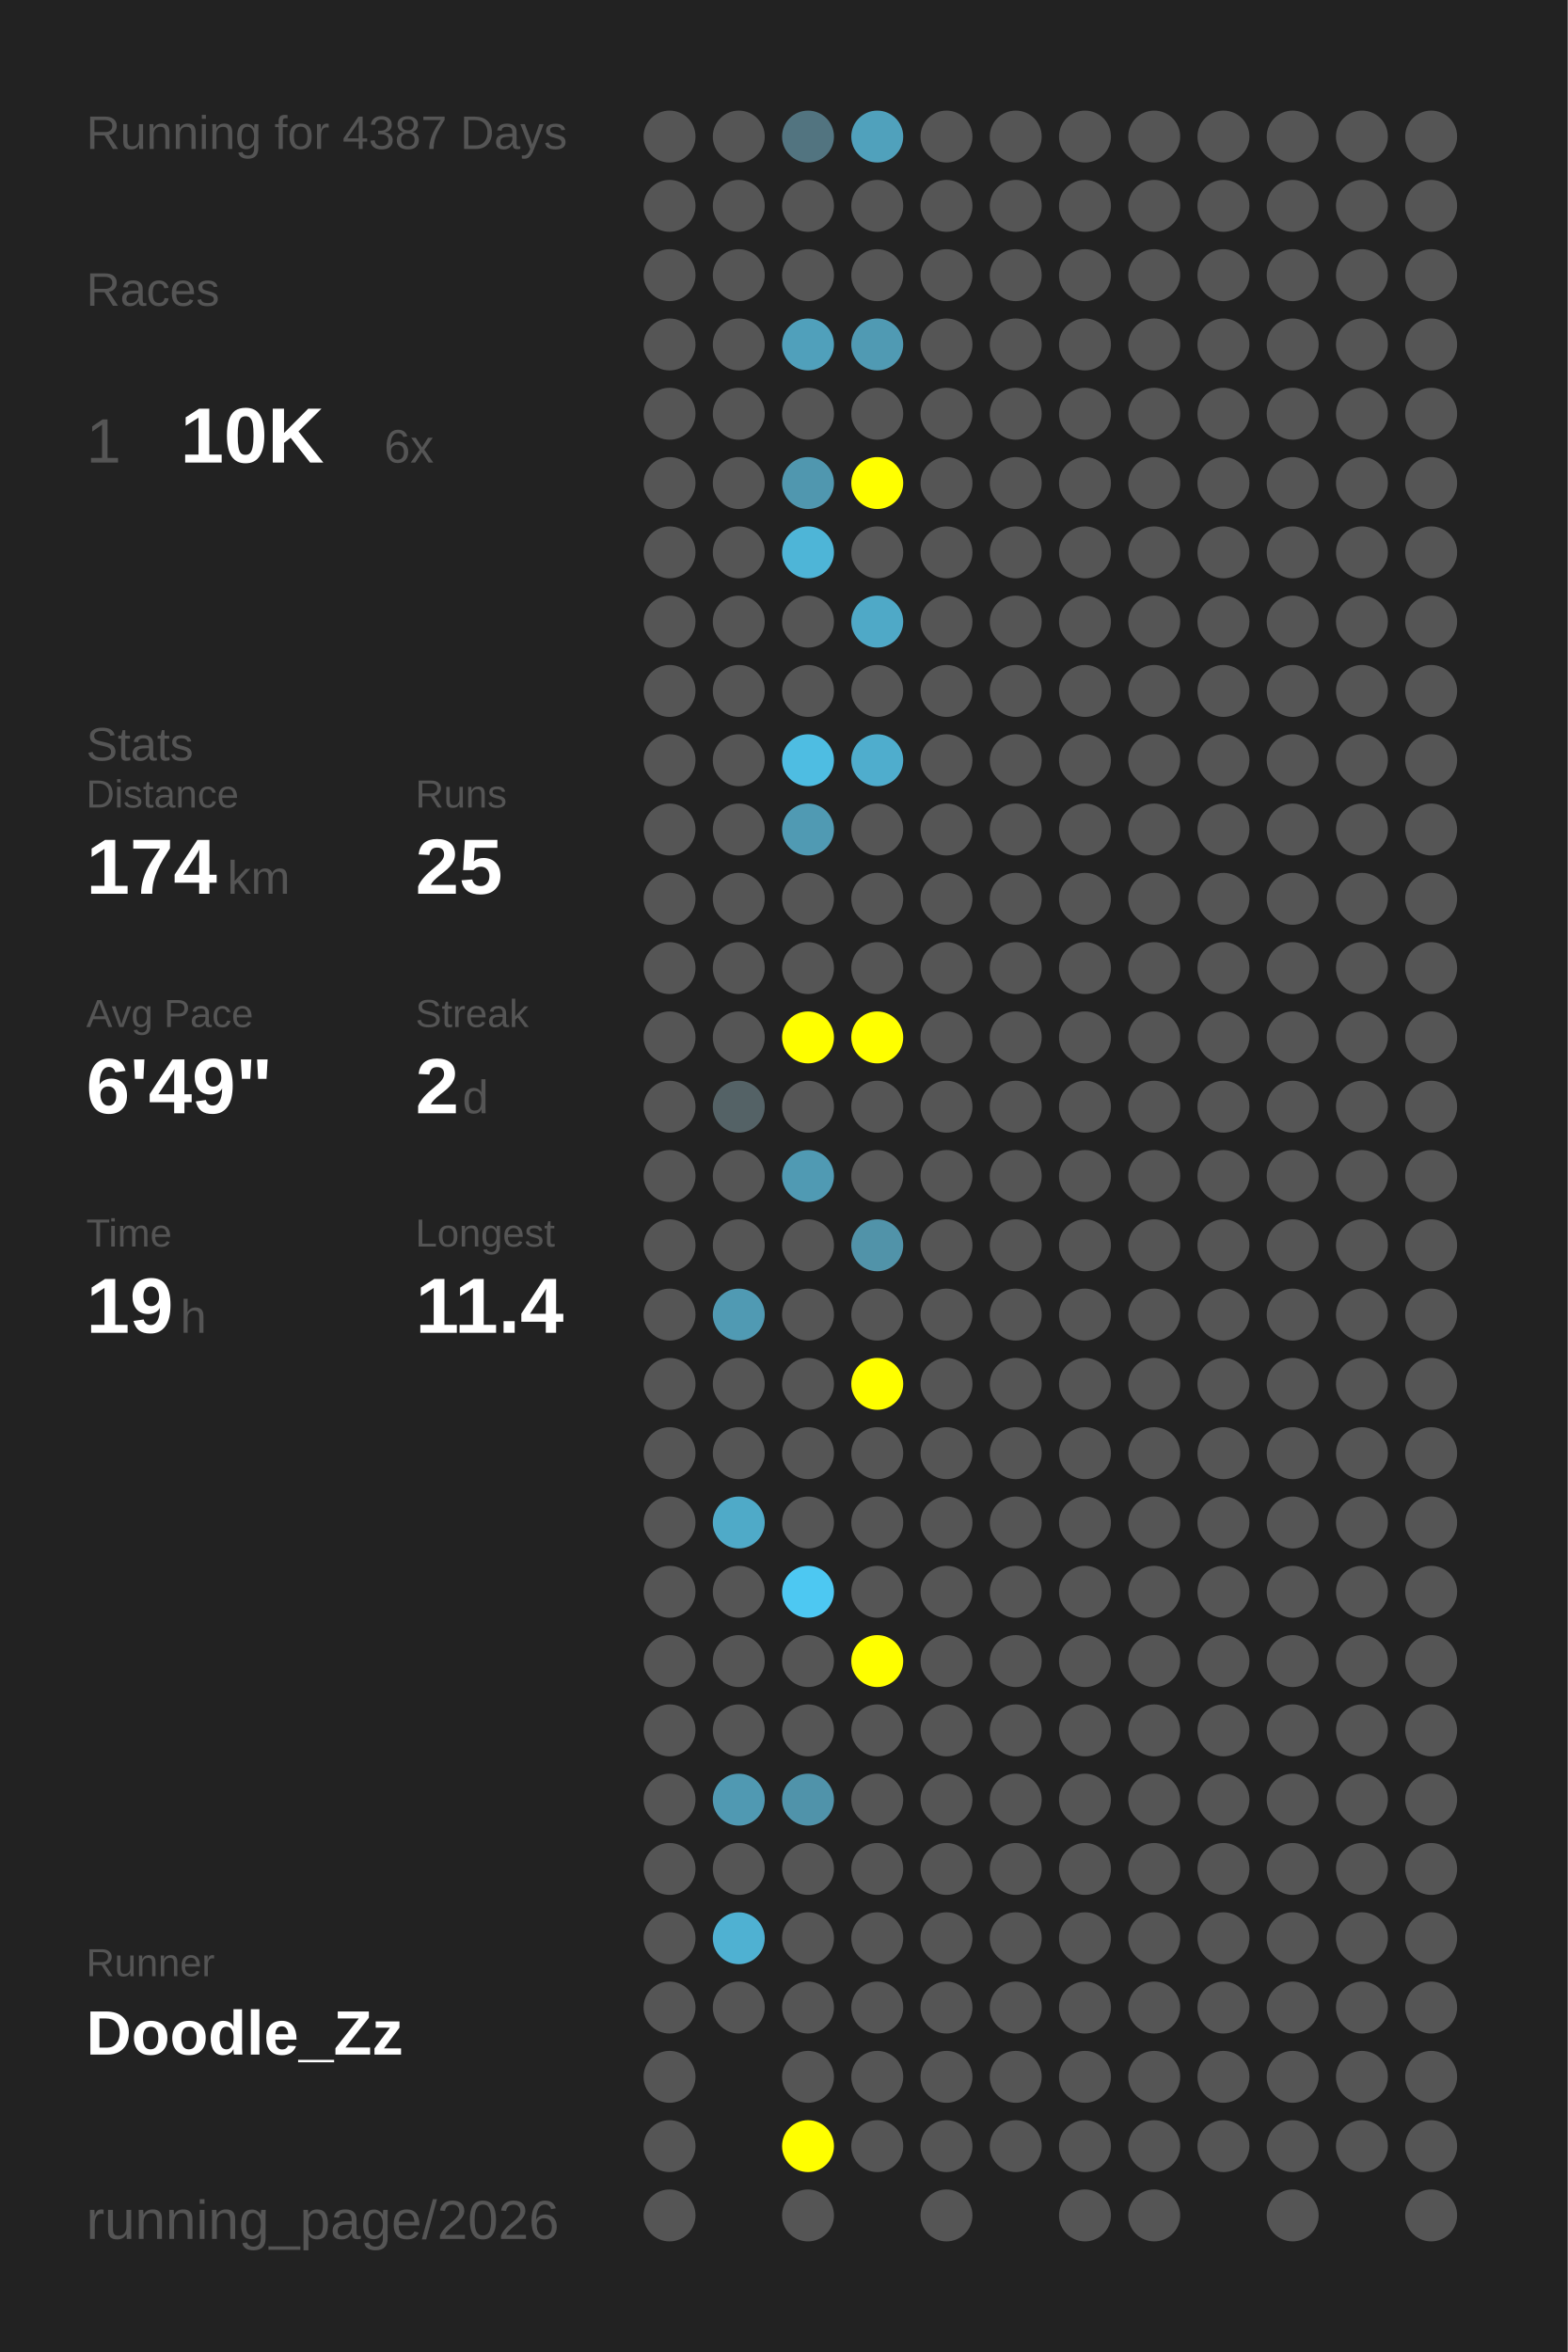
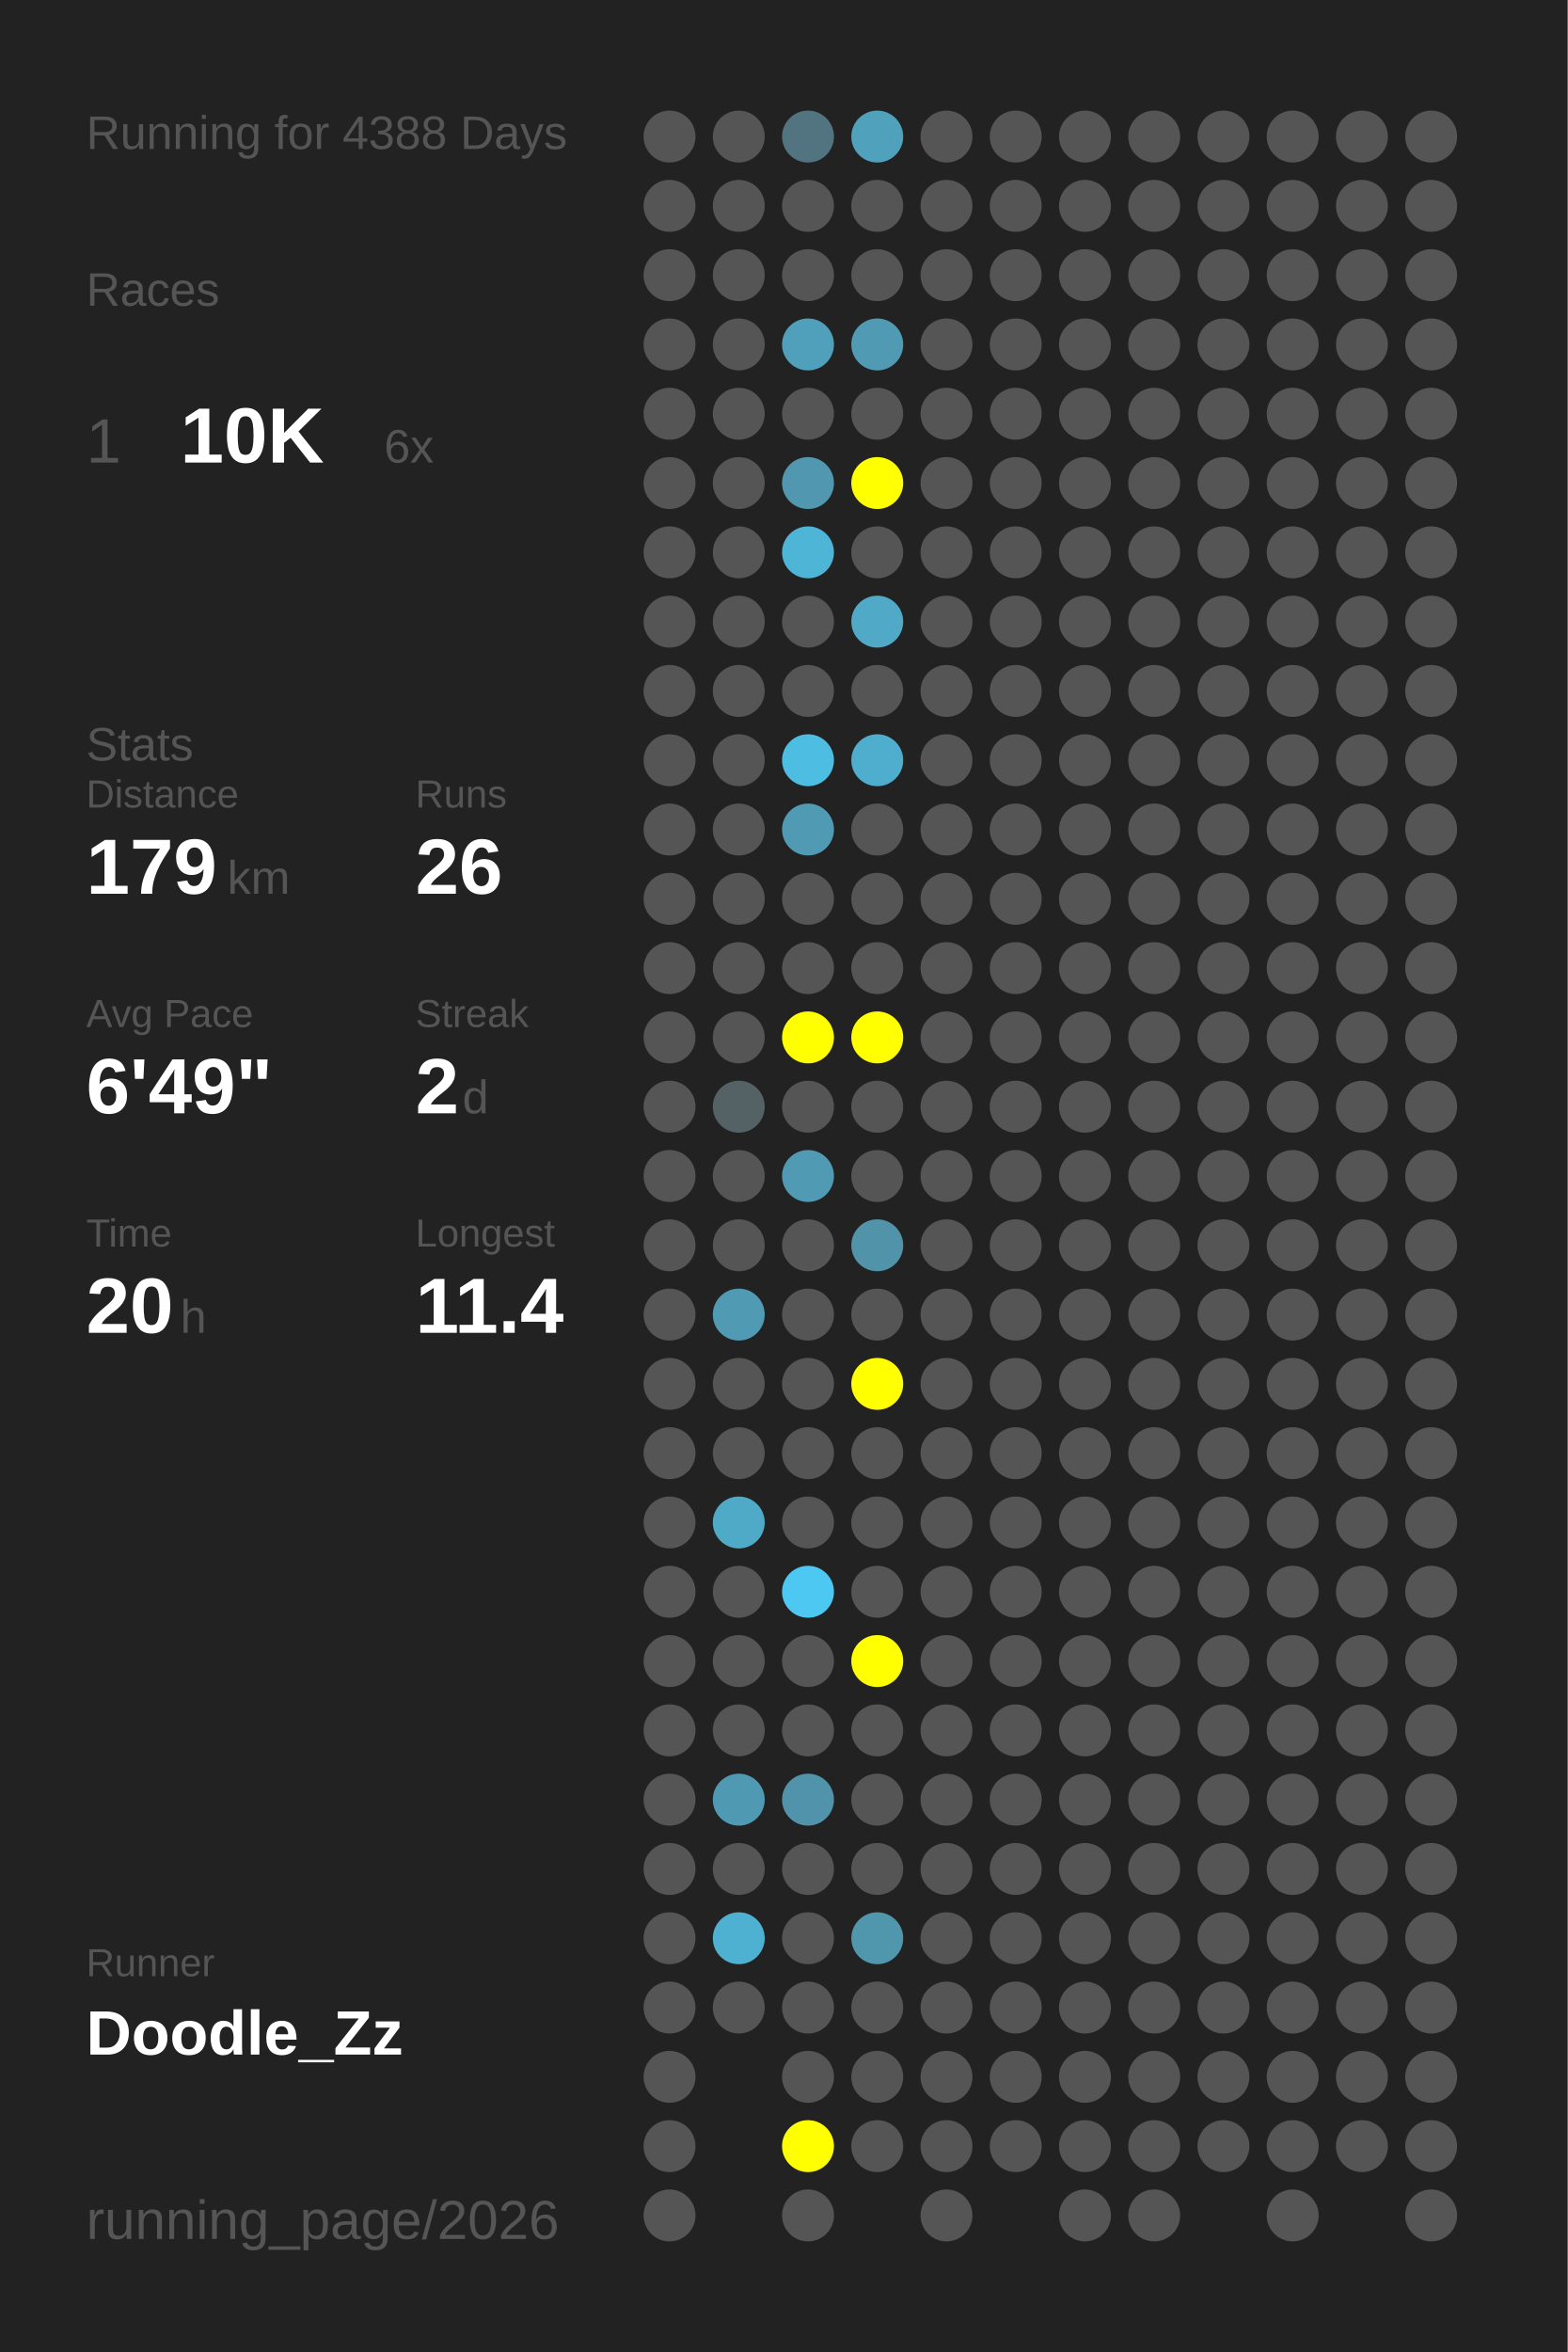
<svg xmlns="http://www.w3.org/2000/svg" baseProfile="full" height="300mm" version="1.1" viewBox="0,0,200,300" width="200mm">
  <defs />
  <rect fill="#222222" height="300" width="200" x="0" y="0" />
-   <text fill="#555555" style="font-size:6px; font-family:Arial;" x="11" y="19">Running for 4387 Days</text>
+   <text fill="#555555" style="font-size:6px; font-family:Arial;" x="11" y="19">Running for 4388 Days</text>
  <text fill="#555555" style="font-size:6px; font-family:Arial;" x="11" y="39">Races</text>
  <text fill="#555555" style="font-size:8px; font-family:Arial;" x="11" y="59">1</text>
  <text fill="#FFFFFF" style="font-size:10px; font-family:Arial; font-weight:bold;" x="23" y="59">10K</text>
  <text fill="#555555" style="font-size:6px; font-family:Arial;" x="49" y="59">6x</text>
  <text fill="#555555" style="font-size:6px; font-family:Arial;" x="11" y="97">Stats</text>
  <text fill="#555555" style="font-size:5px; font-family:Arial;" x="11" y="103">Distance</text>
-   <text fill="#FFFFFF" style="font-size:10px; font-family:Arial; font-weight:bold;" x="11" y="114">174</text>
+   <text fill="#FFFFFF" style="font-size:10px; font-family:Arial; font-weight:bold;" x="11" y="114">179</text>
  <text fill="#555555" style="font-size:6px; font-family:Arial;" x="29" y="114">km</text>
  <text fill="#555555" style="font-size:5px; font-family:Arial;" x="53" y="103">Runs</text>
-   <text fill="#FFFFFF" style="font-size:10px; font-family:Arial; font-weight:bold;" x="53" y="114">25</text>
+   <text fill="#FFFFFF" style="font-size:10px; font-family:Arial; font-weight:bold;" x="53" y="114">26</text>
  <text fill="#555555" style="font-size:5px; font-family:Arial;" x="11" y="131">Avg Pace</text>
  <text fill="#FFFFFF" style="font-size:10px; font-family:Arial; font-weight:bold;" x="11" y="142">6'49"</text>
  <text fill="#555555" style="font-size:5px; font-family:Arial;" x="53" y="131">Streak</text>
  <text fill="#FFFFFF" style="font-size:10px; font-family:Arial; font-weight:bold;" x="53" y="142">2</text>
  <text fill="#555555" style="font-size:6px; font-family:Arial;" x="59" y="142">d</text>
  <text fill="#555555" style="font-size:5px; font-family:Arial;" x="11" y="159">Time</text>
-   <text fill="#FFFFFF" style="font-size:10px; font-family:Arial; font-weight:bold;" x="11" y="170">19</text>
+   <text fill="#FFFFFF" style="font-size:10px; font-family:Arial; font-weight:bold;" x="11" y="170">20</text>
  <text fill="#555555" style="font-size:6px; font-family:Arial;" x="23" y="170">h</text>
  <text fill="#555555" style="font-size:5px; font-family:Arial;" x="53" y="159">Longest</text>
  <text fill="#FFFFFF" style="font-size:10px; font-family:Arial; font-weight:bold;" x="53" y="170">11.4</text>
  <text fill="#555555" style="font-size:5px; font-family:Arial;" x="11" y="252.065">Runner</text>
  <text fill="#FFFFFF" style="font-size:8px; font-family:Arial; font-weight:bold;" x="11" y="262.065">Doodle_Zz</text>
  <text fill="#555555" style="font-size:7px; font-family:Arial;" x="11" y="285.581">running_page/2026</text>
  <circle cx="85.417" cy="17.419" fill="#555555" r="3.312" />
  <circle cx="85.417" cy="26.258" fill="#555555" r="3.312" />
  <circle cx="85.417" cy="35.097" fill="#555555" r="3.312" />
  <circle cx="85.417" cy="43.935" fill="#555555" r="3.312" />
  <circle cx="85.417" cy="52.774" fill="#555555" r="3.312" />
  <circle cx="85.417" cy="61.613" fill="#555555" r="3.312" />
  <circle cx="85.417" cy="70.452" fill="#555555" r="3.312" />
  <circle cx="85.417" cy="79.29" fill="#555555" r="3.312" />
  <circle cx="85.417" cy="88.129" fill="#555555" r="3.312" />
  <circle cx="85.417" cy="96.968" fill="#555555" r="3.312" />
  <circle cx="85.417" cy="105.806" fill="#555555" r="3.312" />
  <circle cx="85.417" cy="114.645" fill="#555555" r="3.312" />
  <circle cx="85.417" cy="123.484" fill="#555555" r="3.312" />
  <circle cx="85.417" cy="132.323" fill="#555555" r="3.312" />
  <circle cx="85.417" cy="141.161" fill="#555555" r="3.312" />
  <circle cx="85.417" cy="150" fill="#555555" r="3.312" />
  <circle cx="85.417" cy="158.839" fill="#555555" r="3.312" />
  <circle cx="85.417" cy="167.677" fill="#555555" r="3.312" />
  <circle cx="85.417" cy="176.516" fill="#555555" r="3.312" />
  <circle cx="85.417" cy="185.355" fill="#555555" r="3.312" />
  <circle cx="85.417" cy="194.194" fill="#555555" r="3.312" />
  <circle cx="85.417" cy="203.032" fill="#555555" r="3.312" />
  <circle cx="85.417" cy="211.871" fill="#555555" r="3.312" />
  <circle cx="85.417" cy="220.71" fill="#555555" r="3.312" />
  <circle cx="85.417" cy="229.548" fill="#555555" r="3.312" />
  <circle cx="85.417" cy="238.387" fill="#555555" r="3.312" />
  <circle cx="85.417" cy="247.226" fill="#555555" r="3.312" />
  <circle cx="85.417" cy="256.065" fill="#555555" r="3.312" />
  <circle cx="85.417" cy="264.903" fill="#555555" r="3.312" />
  <circle cx="85.417" cy="273.742" fill="#555555" r="3.312" />
  <circle cx="85.417" cy="282.581" fill="#555555" r="3.312" />
  <circle cx="94.25" cy="17.419" fill="#555555" r="3.312" />
  <circle cx="94.25" cy="26.258" fill="#555555" r="3.312" />
  <circle cx="94.25" cy="35.097" fill="#555555" r="3.312" />
  <circle cx="94.25" cy="43.935" fill="#555555" r="3.312" />
  <circle cx="94.25" cy="52.774" fill="#555555" r="3.312" />
  <circle cx="94.25" cy="61.613" fill="#555555" r="3.312" />
  <circle cx="94.25" cy="70.452" fill="#555555" r="3.312" />
  <circle cx="94.25" cy="79.29" fill="#555555" r="3.312" />
  <circle cx="94.25" cy="88.129" fill="#555555" r="3.312" />
  <circle cx="94.25" cy="96.968" fill="#555555" r="3.312" />
  <circle cx="94.25" cy="105.806" fill="#555555" r="3.312" />
  <circle cx="94.25" cy="114.645" fill="#555555" r="3.312" />
  <circle cx="94.25" cy="123.484" fill="#555555" r="3.312" />
  <circle cx="94.25" cy="132.323" fill="#555555" r="3.312" />
  <circle cx="94.25" cy="141.161" fill="#546266" r="3.312" />
  <circle cx="94.25" cy="150" fill="#555555" r="3.312" />
  <circle cx="94.25" cy="158.839" fill="#555555" r="3.312" />
  <circle cx="94.25" cy="167.677" fill="#509ab3" r="3.312" />
  <circle cx="94.25" cy="176.516" fill="#555555" r="3.312" />
  <circle cx="94.25" cy="185.355" fill="#555555" r="3.312" />
  <circle cx="94.25" cy="194.194" fill="#4faac8" r="3.312" />
  <circle cx="94.25" cy="203.032" fill="#555555" r="3.312" />
  <circle cx="94.25" cy="211.871" fill="#555555" r="3.312" />
  <circle cx="94.25" cy="220.71" fill="#555555" r="3.312" />
  <circle cx="94.25" cy="229.548" fill="#5099b2" r="3.312" />
  <circle cx="94.25" cy="238.387" fill="#555555" r="3.312" />
  <circle cx="94.25" cy="247.226" fill="#4fb1d2" r="3.312" />
  <circle cx="94.25" cy="256.065" fill="#555555" r="3.312" />
  <circle cx="103.083" cy="17.419" fill="#527480" r="3.312" />
  <circle cx="103.083" cy="26.258" fill="#555555" r="3.312" />
  <circle cx="103.083" cy="35.097" fill="#555555" r="3.312" />
  <circle cx="103.083" cy="43.935" fill="#50a0bb" r="3.312" />
  <circle cx="103.083" cy="52.774" fill="#555555" r="3.312" />
  <circle cx="103.083" cy="61.613" fill="#5097af" r="3.312" />
  <circle cx="103.083" cy="70.452" fill="#4eb5d7" r="3.312" />
  <circle cx="103.083" cy="79.29" fill="#555555" r="3.312" />
  <circle cx="103.083" cy="88.129" fill="#555555" r="3.312" />
  <circle cx="103.083" cy="96.968" fill="#4ebde2" r="3.312" />
  <circle cx="103.083" cy="105.806" fill="#509ab3" r="3.312" />
  <circle cx="103.083" cy="114.645" fill="#555555" r="3.312" />
  <circle cx="103.083" cy="123.484" fill="#555555" r="3.312" />
  <circle cx="103.083" cy="132.323" fill="#FFFF00" r="3.312" />
  <circle cx="103.083" cy="141.161" fill="#555555" r="3.312" />
  <circle cx="103.083" cy="150" fill="#509ab3" r="3.312" />
  <circle cx="103.083" cy="158.839" fill="#555555" r="3.312" />
  <circle cx="103.083" cy="167.677" fill="#555555" r="3.312" />
  <circle cx="103.083" cy="176.516" fill="#555555" r="3.312" />
  <circle cx="103.083" cy="185.355" fill="#555555" r="3.312" />
  <circle cx="103.083" cy="194.194" fill="#555555" r="3.312" />
  <circle cx="103.083" cy="203.032" fill="#4dc8f2" r="3.312" />
  <circle cx="103.083" cy="211.871" fill="#555555" r="3.312" />
  <circle cx="103.083" cy="220.71" fill="#555555" r="3.312" />
  <circle cx="103.083" cy="229.548" fill="#5093aa" r="3.312" />
  <circle cx="103.083" cy="238.387" fill="#555555" r="3.312" />
  <circle cx="103.083" cy="247.226" fill="#555555" r="3.312" />
  <circle cx="103.083" cy="256.065" fill="#555555" r="3.312" />
  <circle cx="103.083" cy="264.903" fill="#555555" r="3.312" />
  <circle cx="103.083" cy="273.742" fill="#FFFF00" r="3.312" />
  <circle cx="103.083" cy="282.581" fill="#555555" r="3.312" />
  <circle cx="111.917" cy="17.419" fill="#50a1bc" r="3.312" />
  <circle cx="111.917" cy="26.258" fill="#555555" r="3.312" />
  <circle cx="111.917" cy="35.097" fill="#555555" r="3.312" />
  <circle cx="111.917" cy="43.935" fill="#509ab3" r="3.312" />
  <circle cx="111.917" cy="52.774" fill="#555555" r="3.312" />
  <circle cx="111.917" cy="61.613" fill="#FFFF00" r="3.312" />
  <circle cx="111.917" cy="70.452" fill="#555555" r="3.312" />
  <circle cx="111.917" cy="79.29" fill="#4fa9c7" r="3.312" />
  <circle cx="111.917" cy="88.129" fill="#555555" r="3.312" />
  <circle cx="111.917" cy="96.968" fill="#4fadcd" r="3.312" />
  <circle cx="111.917" cy="105.806" fill="#555555" r="3.312" />
  <circle cx="111.917" cy="114.645" fill="#555555" r="3.312" />
  <circle cx="111.917" cy="123.484" fill="#555555" r="3.312" />
  <circle cx="111.917" cy="132.323" fill="#FFFF00" r="3.312" />
  <circle cx="111.917" cy="141.161" fill="#555555" r="3.312" />
  <circle cx="111.917" cy="150" fill="#555555" r="3.312" />
  <circle cx="111.917" cy="158.839" fill="#5193a9" r="3.312" />
  <circle cx="111.917" cy="167.677" fill="#555555" r="3.312" />
  <circle cx="111.917" cy="176.516" fill="#FFFF00" r="3.312" />
  <circle cx="111.917" cy="185.355" fill="#555555" r="3.312" />
  <circle cx="111.917" cy="194.194" fill="#555555" r="3.312" />
  <circle cx="111.917" cy="203.032" fill="#555555" r="3.312" />
  <circle cx="111.917" cy="211.871" fill="#FFFF00" r="3.312" />
  <circle cx="111.917" cy="220.71" fill="#555555" r="3.312" />
  <circle cx="111.917" cy="229.548" fill="#555555" r="3.312" />
  <circle cx="111.917" cy="238.387" fill="#555555" r="3.312" />
-   <circle cx="111.917" cy="247.226" fill="#555555" r="3.312" />
+   <circle cx="111.917" cy="247.226" fill="#5096ad" r="3.312" />
  <circle cx="111.917" cy="256.065" fill="#555555" r="3.312" />
  <circle cx="111.917" cy="264.903" fill="#555555" r="3.312" />
  <circle cx="111.917" cy="273.742" fill="#555555" r="3.312" />
  <circle cx="120.75" cy="17.419" fill="#555555" r="3.312" />
  <circle cx="120.75" cy="26.258" fill="#555555" r="3.312" />
  <circle cx="120.75" cy="35.097" fill="#555555" r="3.312" />
  <circle cx="120.75" cy="43.935" fill="#555555" r="3.312" />
  <circle cx="120.75" cy="52.774" fill="#555555" r="3.312" />
  <circle cx="120.75" cy="61.613" fill="#555555" r="3.312" />
  <circle cx="120.75" cy="70.452" fill="#555555" r="3.312" />
  <circle cx="120.75" cy="79.29" fill="#555555" r="3.312" />
  <circle cx="120.75" cy="88.129" fill="#555555" r="3.312" />
  <circle cx="120.75" cy="96.968" fill="#555555" r="3.312" />
  <circle cx="120.75" cy="105.806" fill="#555555" r="3.312" />
  <circle cx="120.75" cy="114.645" fill="#555555" r="3.312" />
  <circle cx="120.75" cy="123.484" fill="#555555" r="3.312" />
  <circle cx="120.75" cy="132.323" fill="#555555" r="3.312" />
  <circle cx="120.75" cy="141.161" fill="#555555" r="3.312" />
  <circle cx="120.75" cy="150" fill="#555555" r="3.312" />
  <circle cx="120.75" cy="158.839" fill="#555555" r="3.312" />
  <circle cx="120.75" cy="167.677" fill="#555555" r="3.312" />
  <circle cx="120.75" cy="176.516" fill="#555555" r="3.312" />
  <circle cx="120.75" cy="185.355" fill="#555555" r="3.312" />
  <circle cx="120.75" cy="194.194" fill="#555555" r="3.312" />
  <circle cx="120.75" cy="203.032" fill="#555555" r="3.312" />
  <circle cx="120.75" cy="211.871" fill="#555555" r="3.312" />
  <circle cx="120.75" cy="220.71" fill="#555555" r="3.312" />
  <circle cx="120.75" cy="229.548" fill="#555555" r="3.312" />
  <circle cx="120.75" cy="238.387" fill="#555555" r="3.312" />
  <circle cx="120.75" cy="247.226" fill="#555555" r="3.312" />
  <circle cx="120.75" cy="256.065" fill="#555555" r="3.312" />
  <circle cx="120.75" cy="264.903" fill="#555555" r="3.312" />
  <circle cx="120.75" cy="273.742" fill="#555555" r="3.312" />
  <circle cx="120.75" cy="282.581" fill="#555555" r="3.312" />
  <circle cx="129.583" cy="17.419" fill="#555555" r="3.312" />
  <circle cx="129.583" cy="26.258" fill="#555555" r="3.312" />
  <circle cx="129.583" cy="35.097" fill="#555555" r="3.312" />
  <circle cx="129.583" cy="43.935" fill="#555555" r="3.312" />
  <circle cx="129.583" cy="52.774" fill="#555555" r="3.312" />
  <circle cx="129.583" cy="61.613" fill="#555555" r="3.312" />
  <circle cx="129.583" cy="70.452" fill="#555555" r="3.312" />
  <circle cx="129.583" cy="79.29" fill="#555555" r="3.312" />
  <circle cx="129.583" cy="88.129" fill="#555555" r="3.312" />
  <circle cx="129.583" cy="96.968" fill="#555555" r="3.312" />
  <circle cx="129.583" cy="105.806" fill="#555555" r="3.312" />
  <circle cx="129.583" cy="114.645" fill="#555555" r="3.312" />
  <circle cx="129.583" cy="123.484" fill="#555555" r="3.312" />
  <circle cx="129.583" cy="132.323" fill="#555555" r="3.312" />
  <circle cx="129.583" cy="141.161" fill="#555555" r="3.312" />
  <circle cx="129.583" cy="150" fill="#555555" r="3.312" />
  <circle cx="129.583" cy="158.839" fill="#555555" r="3.312" />
  <circle cx="129.583" cy="167.677" fill="#555555" r="3.312" />
  <circle cx="129.583" cy="176.516" fill="#555555" r="3.312" />
  <circle cx="129.583" cy="185.355" fill="#555555" r="3.312" />
  <circle cx="129.583" cy="194.194" fill="#555555" r="3.312" />
  <circle cx="129.583" cy="203.032" fill="#555555" r="3.312" />
  <circle cx="129.583" cy="211.871" fill="#555555" r="3.312" />
  <circle cx="129.583" cy="220.71" fill="#555555" r="3.312" />
  <circle cx="129.583" cy="229.548" fill="#555555" r="3.312" />
  <circle cx="129.583" cy="238.387" fill="#555555" r="3.312" />
  <circle cx="129.583" cy="247.226" fill="#555555" r="3.312" />
  <circle cx="129.583" cy="256.065" fill="#555555" r="3.312" />
  <circle cx="129.583" cy="264.903" fill="#555555" r="3.312" />
  <circle cx="129.583" cy="273.742" fill="#555555" r="3.312" />
  <circle cx="138.417" cy="17.419" fill="#555555" r="3.312" />
  <circle cx="138.417" cy="26.258" fill="#555555" r="3.312" />
  <circle cx="138.417" cy="35.097" fill="#555555" r="3.312" />
  <circle cx="138.417" cy="43.935" fill="#555555" r="3.312" />
  <circle cx="138.417" cy="52.774" fill="#555555" r="3.312" />
  <circle cx="138.417" cy="61.613" fill="#555555" r="3.312" />
  <circle cx="138.417" cy="70.452" fill="#555555" r="3.312" />
  <circle cx="138.417" cy="79.29" fill="#555555" r="3.312" />
  <circle cx="138.417" cy="88.129" fill="#555555" r="3.312" />
  <circle cx="138.417" cy="96.968" fill="#555555" r="3.312" />
  <circle cx="138.417" cy="105.806" fill="#555555" r="3.312" />
  <circle cx="138.417" cy="114.645" fill="#555555" r="3.312" />
  <circle cx="138.417" cy="123.484" fill="#555555" r="3.312" />
  <circle cx="138.417" cy="132.323" fill="#555555" r="3.312" />
  <circle cx="138.417" cy="141.161" fill="#555555" r="3.312" />
  <circle cx="138.417" cy="150" fill="#555555" r="3.312" />
  <circle cx="138.417" cy="158.839" fill="#555555" r="3.312" />
  <circle cx="138.417" cy="167.677" fill="#555555" r="3.312" />
  <circle cx="138.417" cy="176.516" fill="#555555" r="3.312" />
  <circle cx="138.417" cy="185.355" fill="#555555" r="3.312" />
  <circle cx="138.417" cy="194.194" fill="#555555" r="3.312" />
  <circle cx="138.417" cy="203.032" fill="#555555" r="3.312" />
  <circle cx="138.417" cy="211.871" fill="#555555" r="3.312" />
  <circle cx="138.417" cy="220.71" fill="#555555" r="3.312" />
  <circle cx="138.417" cy="229.548" fill="#555555" r="3.312" />
  <circle cx="138.417" cy="238.387" fill="#555555" r="3.312" />
  <circle cx="138.417" cy="247.226" fill="#555555" r="3.312" />
  <circle cx="138.417" cy="256.065" fill="#555555" r="3.312" />
  <circle cx="138.417" cy="264.903" fill="#555555" r="3.312" />
  <circle cx="138.417" cy="273.742" fill="#555555" r="3.312" />
  <circle cx="138.417" cy="282.581" fill="#555555" r="3.312" />
  <circle cx="147.25" cy="17.419" fill="#555555" r="3.312" />
  <circle cx="147.25" cy="26.258" fill="#555555" r="3.312" />
  <circle cx="147.25" cy="35.097" fill="#555555" r="3.312" />
  <circle cx="147.25" cy="43.935" fill="#555555" r="3.312" />
  <circle cx="147.25" cy="52.774" fill="#555555" r="3.312" />
  <circle cx="147.25" cy="61.613" fill="#555555" r="3.312" />
  <circle cx="147.25" cy="70.452" fill="#555555" r="3.312" />
  <circle cx="147.25" cy="79.29" fill="#555555" r="3.312" />
  <circle cx="147.25" cy="88.129" fill="#555555" r="3.312" />
  <circle cx="147.25" cy="96.968" fill="#555555" r="3.312" />
  <circle cx="147.25" cy="105.806" fill="#555555" r="3.312" />
  <circle cx="147.25" cy="114.645" fill="#555555" r="3.312" />
  <circle cx="147.25" cy="123.484" fill="#555555" r="3.312" />
  <circle cx="147.25" cy="132.323" fill="#555555" r="3.312" />
  <circle cx="147.25" cy="141.161" fill="#555555" r="3.312" />
  <circle cx="147.25" cy="150" fill="#555555" r="3.312" />
  <circle cx="147.25" cy="158.839" fill="#555555" r="3.312" />
  <circle cx="147.25" cy="167.677" fill="#555555" r="3.312" />
  <circle cx="147.25" cy="176.516" fill="#555555" r="3.312" />
  <circle cx="147.25" cy="185.355" fill="#555555" r="3.312" />
  <circle cx="147.25" cy="194.194" fill="#555555" r="3.312" />
  <circle cx="147.25" cy="203.032" fill="#555555" r="3.312" />
  <circle cx="147.25" cy="211.871" fill="#555555" r="3.312" />
  <circle cx="147.25" cy="220.71" fill="#555555" r="3.312" />
  <circle cx="147.25" cy="229.548" fill="#555555" r="3.312" />
  <circle cx="147.25" cy="238.387" fill="#555555" r="3.312" />
  <circle cx="147.25" cy="247.226" fill="#555555" r="3.312" />
  <circle cx="147.25" cy="256.065" fill="#555555" r="3.312" />
  <circle cx="147.25" cy="264.903" fill="#555555" r="3.312" />
  <circle cx="147.25" cy="273.742" fill="#555555" r="3.312" />
  <circle cx="147.25" cy="282.581" fill="#555555" r="3.312" />
  <circle cx="156.083" cy="17.419" fill="#555555" r="3.312" />
  <circle cx="156.083" cy="26.258" fill="#555555" r="3.312" />
  <circle cx="156.083" cy="35.097" fill="#555555" r="3.312" />
  <circle cx="156.083" cy="43.935" fill="#555555" r="3.312" />
  <circle cx="156.083" cy="52.774" fill="#555555" r="3.312" />
  <circle cx="156.083" cy="61.613" fill="#555555" r="3.312" />
  <circle cx="156.083" cy="70.452" fill="#555555" r="3.312" />
  <circle cx="156.083" cy="79.29" fill="#555555" r="3.312" />
  <circle cx="156.083" cy="88.129" fill="#555555" r="3.312" />
  <circle cx="156.083" cy="96.968" fill="#555555" r="3.312" />
  <circle cx="156.083" cy="105.806" fill="#555555" r="3.312" />
  <circle cx="156.083" cy="114.645" fill="#555555" r="3.312" />
  <circle cx="156.083" cy="123.484" fill="#555555" r="3.312" />
  <circle cx="156.083" cy="132.323" fill="#555555" r="3.312" />
  <circle cx="156.083" cy="141.161" fill="#555555" r="3.312" />
  <circle cx="156.083" cy="150" fill="#555555" r="3.312" />
  <circle cx="156.083" cy="158.839" fill="#555555" r="3.312" />
  <circle cx="156.083" cy="167.677" fill="#555555" r="3.312" />
  <circle cx="156.083" cy="176.516" fill="#555555" r="3.312" />
  <circle cx="156.083" cy="185.355" fill="#555555" r="3.312" />
  <circle cx="156.083" cy="194.194" fill="#555555" r="3.312" />
  <circle cx="156.083" cy="203.032" fill="#555555" r="3.312" />
  <circle cx="156.083" cy="211.871" fill="#555555" r="3.312" />
  <circle cx="156.083" cy="220.71" fill="#555555" r="3.312" />
  <circle cx="156.083" cy="229.548" fill="#555555" r="3.312" />
  <circle cx="156.083" cy="238.387" fill="#555555" r="3.312" />
  <circle cx="156.083" cy="247.226" fill="#555555" r="3.312" />
  <circle cx="156.083" cy="256.065" fill="#555555" r="3.312" />
  <circle cx="156.083" cy="264.903" fill="#555555" r="3.312" />
  <circle cx="156.083" cy="273.742" fill="#555555" r="3.312" />
  <circle cx="164.917" cy="17.419" fill="#555555" r="3.312" />
  <circle cx="164.917" cy="26.258" fill="#555555" r="3.312" />
  <circle cx="164.917" cy="35.097" fill="#555555" r="3.312" />
  <circle cx="164.917" cy="43.935" fill="#555555" r="3.312" />
  <circle cx="164.917" cy="52.774" fill="#555555" r="3.312" />
  <circle cx="164.917" cy="61.613" fill="#555555" r="3.312" />
  <circle cx="164.917" cy="70.452" fill="#555555" r="3.312" />
  <circle cx="164.917" cy="79.29" fill="#555555" r="3.312" />
  <circle cx="164.917" cy="88.129" fill="#555555" r="3.312" />
  <circle cx="164.917" cy="96.968" fill="#555555" r="3.312" />
  <circle cx="164.917" cy="105.806" fill="#555555" r="3.312" />
  <circle cx="164.917" cy="114.645" fill="#555555" r="3.312" />
  <circle cx="164.917" cy="123.484" fill="#555555" r="3.312" />
  <circle cx="164.917" cy="132.323" fill="#555555" r="3.312" />
  <circle cx="164.917" cy="141.161" fill="#555555" r="3.312" />
  <circle cx="164.917" cy="150" fill="#555555" r="3.312" />
  <circle cx="164.917" cy="158.839" fill="#555555" r="3.312" />
  <circle cx="164.917" cy="167.677" fill="#555555" r="3.312" />
  <circle cx="164.917" cy="176.516" fill="#555555" r="3.312" />
  <circle cx="164.917" cy="185.355" fill="#555555" r="3.312" />
  <circle cx="164.917" cy="194.194" fill="#555555" r="3.312" />
  <circle cx="164.917" cy="203.032" fill="#555555" r="3.312" />
  <circle cx="164.917" cy="211.871" fill="#555555" r="3.312" />
  <circle cx="164.917" cy="220.71" fill="#555555" r="3.312" />
  <circle cx="164.917" cy="229.548" fill="#555555" r="3.312" />
  <circle cx="164.917" cy="238.387" fill="#555555" r="3.312" />
  <circle cx="164.917" cy="247.226" fill="#555555" r="3.312" />
  <circle cx="164.917" cy="256.065" fill="#555555" r="3.312" />
  <circle cx="164.917" cy="264.903" fill="#555555" r="3.312" />
  <circle cx="164.917" cy="273.742" fill="#555555" r="3.312" />
  <circle cx="164.917" cy="282.581" fill="#555555" r="3.312" />
  <circle cx="173.75" cy="17.419" fill="#555555" r="3.312" />
  <circle cx="173.75" cy="26.258" fill="#555555" r="3.312" />
  <circle cx="173.75" cy="35.097" fill="#555555" r="3.312" />
  <circle cx="173.75" cy="43.935" fill="#555555" r="3.312" />
  <circle cx="173.75" cy="52.774" fill="#555555" r="3.312" />
  <circle cx="173.75" cy="61.613" fill="#555555" r="3.312" />
  <circle cx="173.75" cy="70.452" fill="#555555" r="3.312" />
  <circle cx="173.75" cy="79.29" fill="#555555" r="3.312" />
  <circle cx="173.75" cy="88.129" fill="#555555" r="3.312" />
  <circle cx="173.75" cy="96.968" fill="#555555" r="3.312" />
  <circle cx="173.75" cy="105.806" fill="#555555" r="3.312" />
  <circle cx="173.75" cy="114.645" fill="#555555" r="3.312" />
  <circle cx="173.75" cy="123.484" fill="#555555" r="3.312" />
  <circle cx="173.75" cy="132.323" fill="#555555" r="3.312" />
  <circle cx="173.75" cy="141.161" fill="#555555" r="3.312" />
  <circle cx="173.75" cy="150" fill="#555555" r="3.312" />
  <circle cx="173.75" cy="158.839" fill="#555555" r="3.312" />
  <circle cx="173.75" cy="167.677" fill="#555555" r="3.312" />
  <circle cx="173.75" cy="176.516" fill="#555555" r="3.312" />
  <circle cx="173.75" cy="185.355" fill="#555555" r="3.312" />
  <circle cx="173.75" cy="194.194" fill="#555555" r="3.312" />
  <circle cx="173.75" cy="203.032" fill="#555555" r="3.312" />
  <circle cx="173.75" cy="211.871" fill="#555555" r="3.312" />
  <circle cx="173.75" cy="220.71" fill="#555555" r="3.312" />
  <circle cx="173.75" cy="229.548" fill="#555555" r="3.312" />
  <circle cx="173.75" cy="238.387" fill="#555555" r="3.312" />
  <circle cx="173.75" cy="247.226" fill="#555555" r="3.312" />
  <circle cx="173.75" cy="256.065" fill="#555555" r="3.312" />
  <circle cx="173.75" cy="264.903" fill="#555555" r="3.312" />
  <circle cx="173.75" cy="273.742" fill="#555555" r="3.312" />
  <circle cx="182.583" cy="17.419" fill="#555555" r="3.312" />
  <circle cx="182.583" cy="26.258" fill="#555555" r="3.312" />
  <circle cx="182.583" cy="35.097" fill="#555555" r="3.312" />
  <circle cx="182.583" cy="43.935" fill="#555555" r="3.312" />
  <circle cx="182.583" cy="52.774" fill="#555555" r="3.312" />
  <circle cx="182.583" cy="61.613" fill="#555555" r="3.312" />
  <circle cx="182.583" cy="70.452" fill="#555555" r="3.312" />
  <circle cx="182.583" cy="79.29" fill="#555555" r="3.312" />
  <circle cx="182.583" cy="88.129" fill="#555555" r="3.312" />
  <circle cx="182.583" cy="96.968" fill="#555555" r="3.312" />
  <circle cx="182.583" cy="105.806" fill="#555555" r="3.312" />
  <circle cx="182.583" cy="114.645" fill="#555555" r="3.312" />
  <circle cx="182.583" cy="123.484" fill="#555555" r="3.312" />
  <circle cx="182.583" cy="132.323" fill="#555555" r="3.312" />
  <circle cx="182.583" cy="141.161" fill="#555555" r="3.312" />
  <circle cx="182.583" cy="150" fill="#555555" r="3.312" />
  <circle cx="182.583" cy="158.839" fill="#555555" r="3.312" />
  <circle cx="182.583" cy="167.677" fill="#555555" r="3.312" />
  <circle cx="182.583" cy="176.516" fill="#555555" r="3.312" />
  <circle cx="182.583" cy="185.355" fill="#555555" r="3.312" />
  <circle cx="182.583" cy="194.194" fill="#555555" r="3.312" />
  <circle cx="182.583" cy="203.032" fill="#555555" r="3.312" />
  <circle cx="182.583" cy="211.871" fill="#555555" r="3.312" />
  <circle cx="182.583" cy="220.71" fill="#555555" r="3.312" />
  <circle cx="182.583" cy="229.548" fill="#555555" r="3.312" />
  <circle cx="182.583" cy="238.387" fill="#555555" r="3.312" />
  <circle cx="182.583" cy="247.226" fill="#555555" r="3.312" />
  <circle cx="182.583" cy="256.065" fill="#555555" r="3.312" />
  <circle cx="182.583" cy="264.903" fill="#555555" r="3.312" />
  <circle cx="182.583" cy="273.742" fill="#555555" r="3.312" />
  <circle cx="182.583" cy="282.581" fill="#555555" r="3.312" />
</svg>
